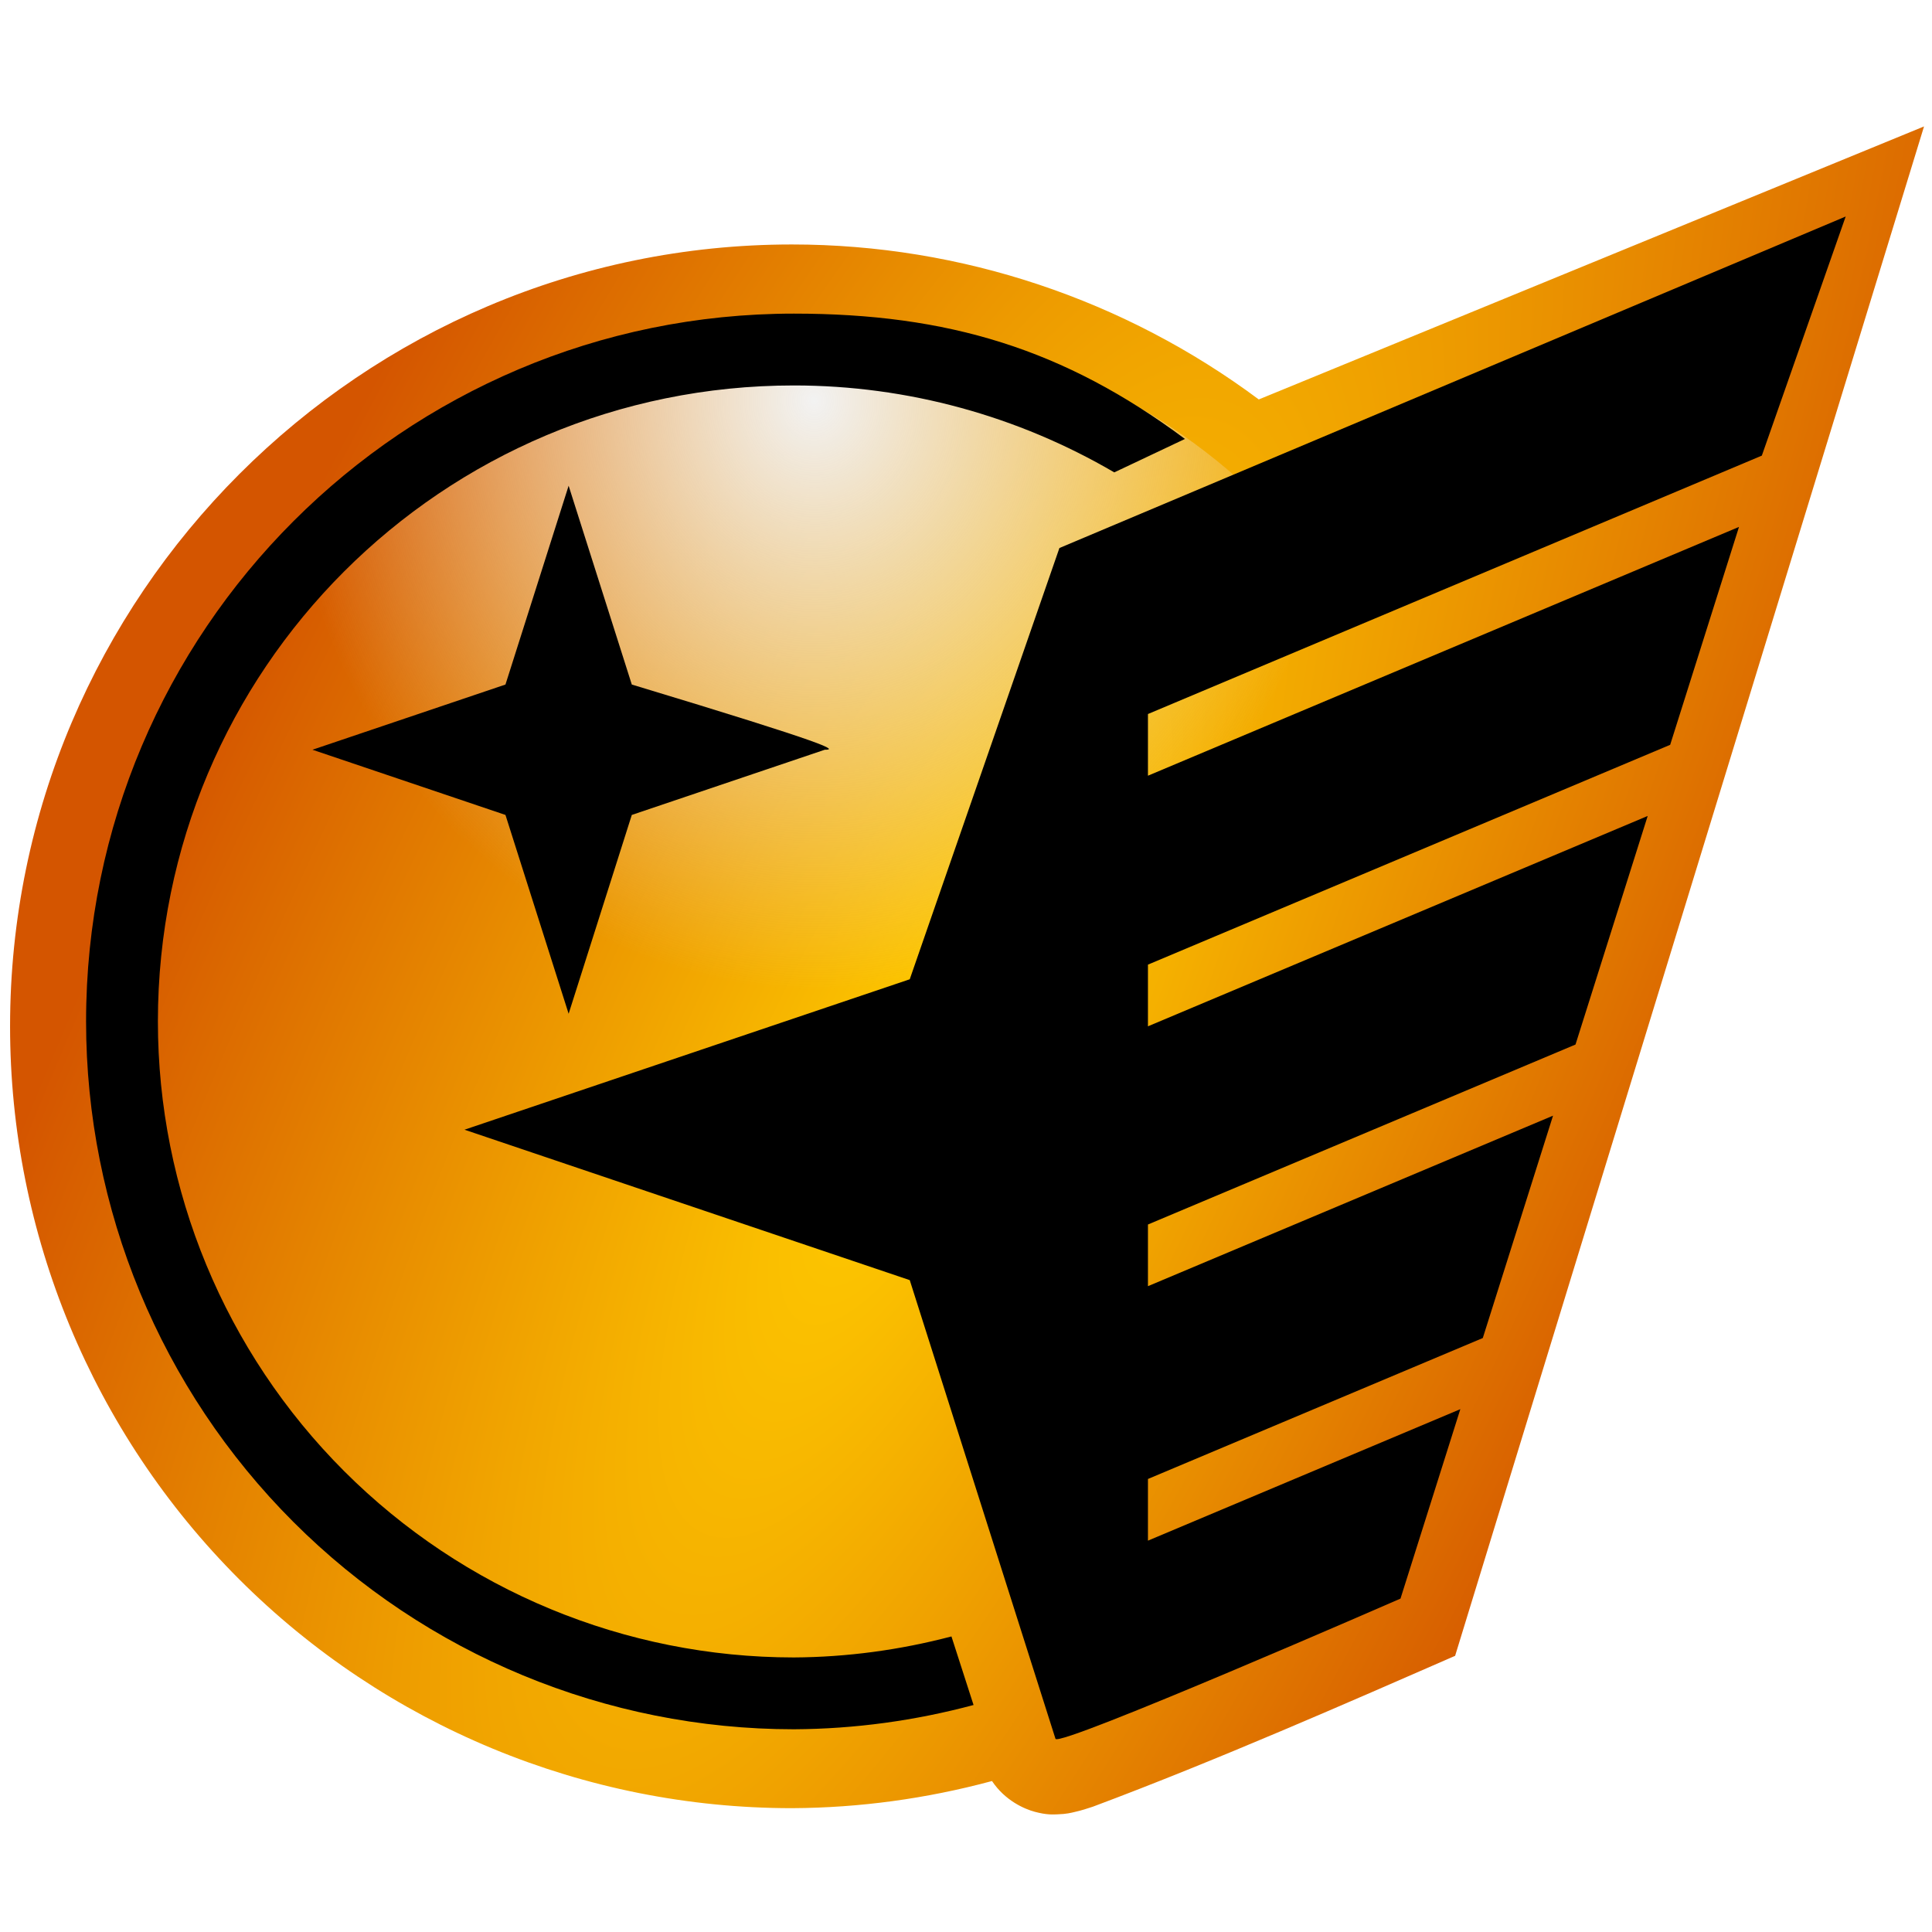
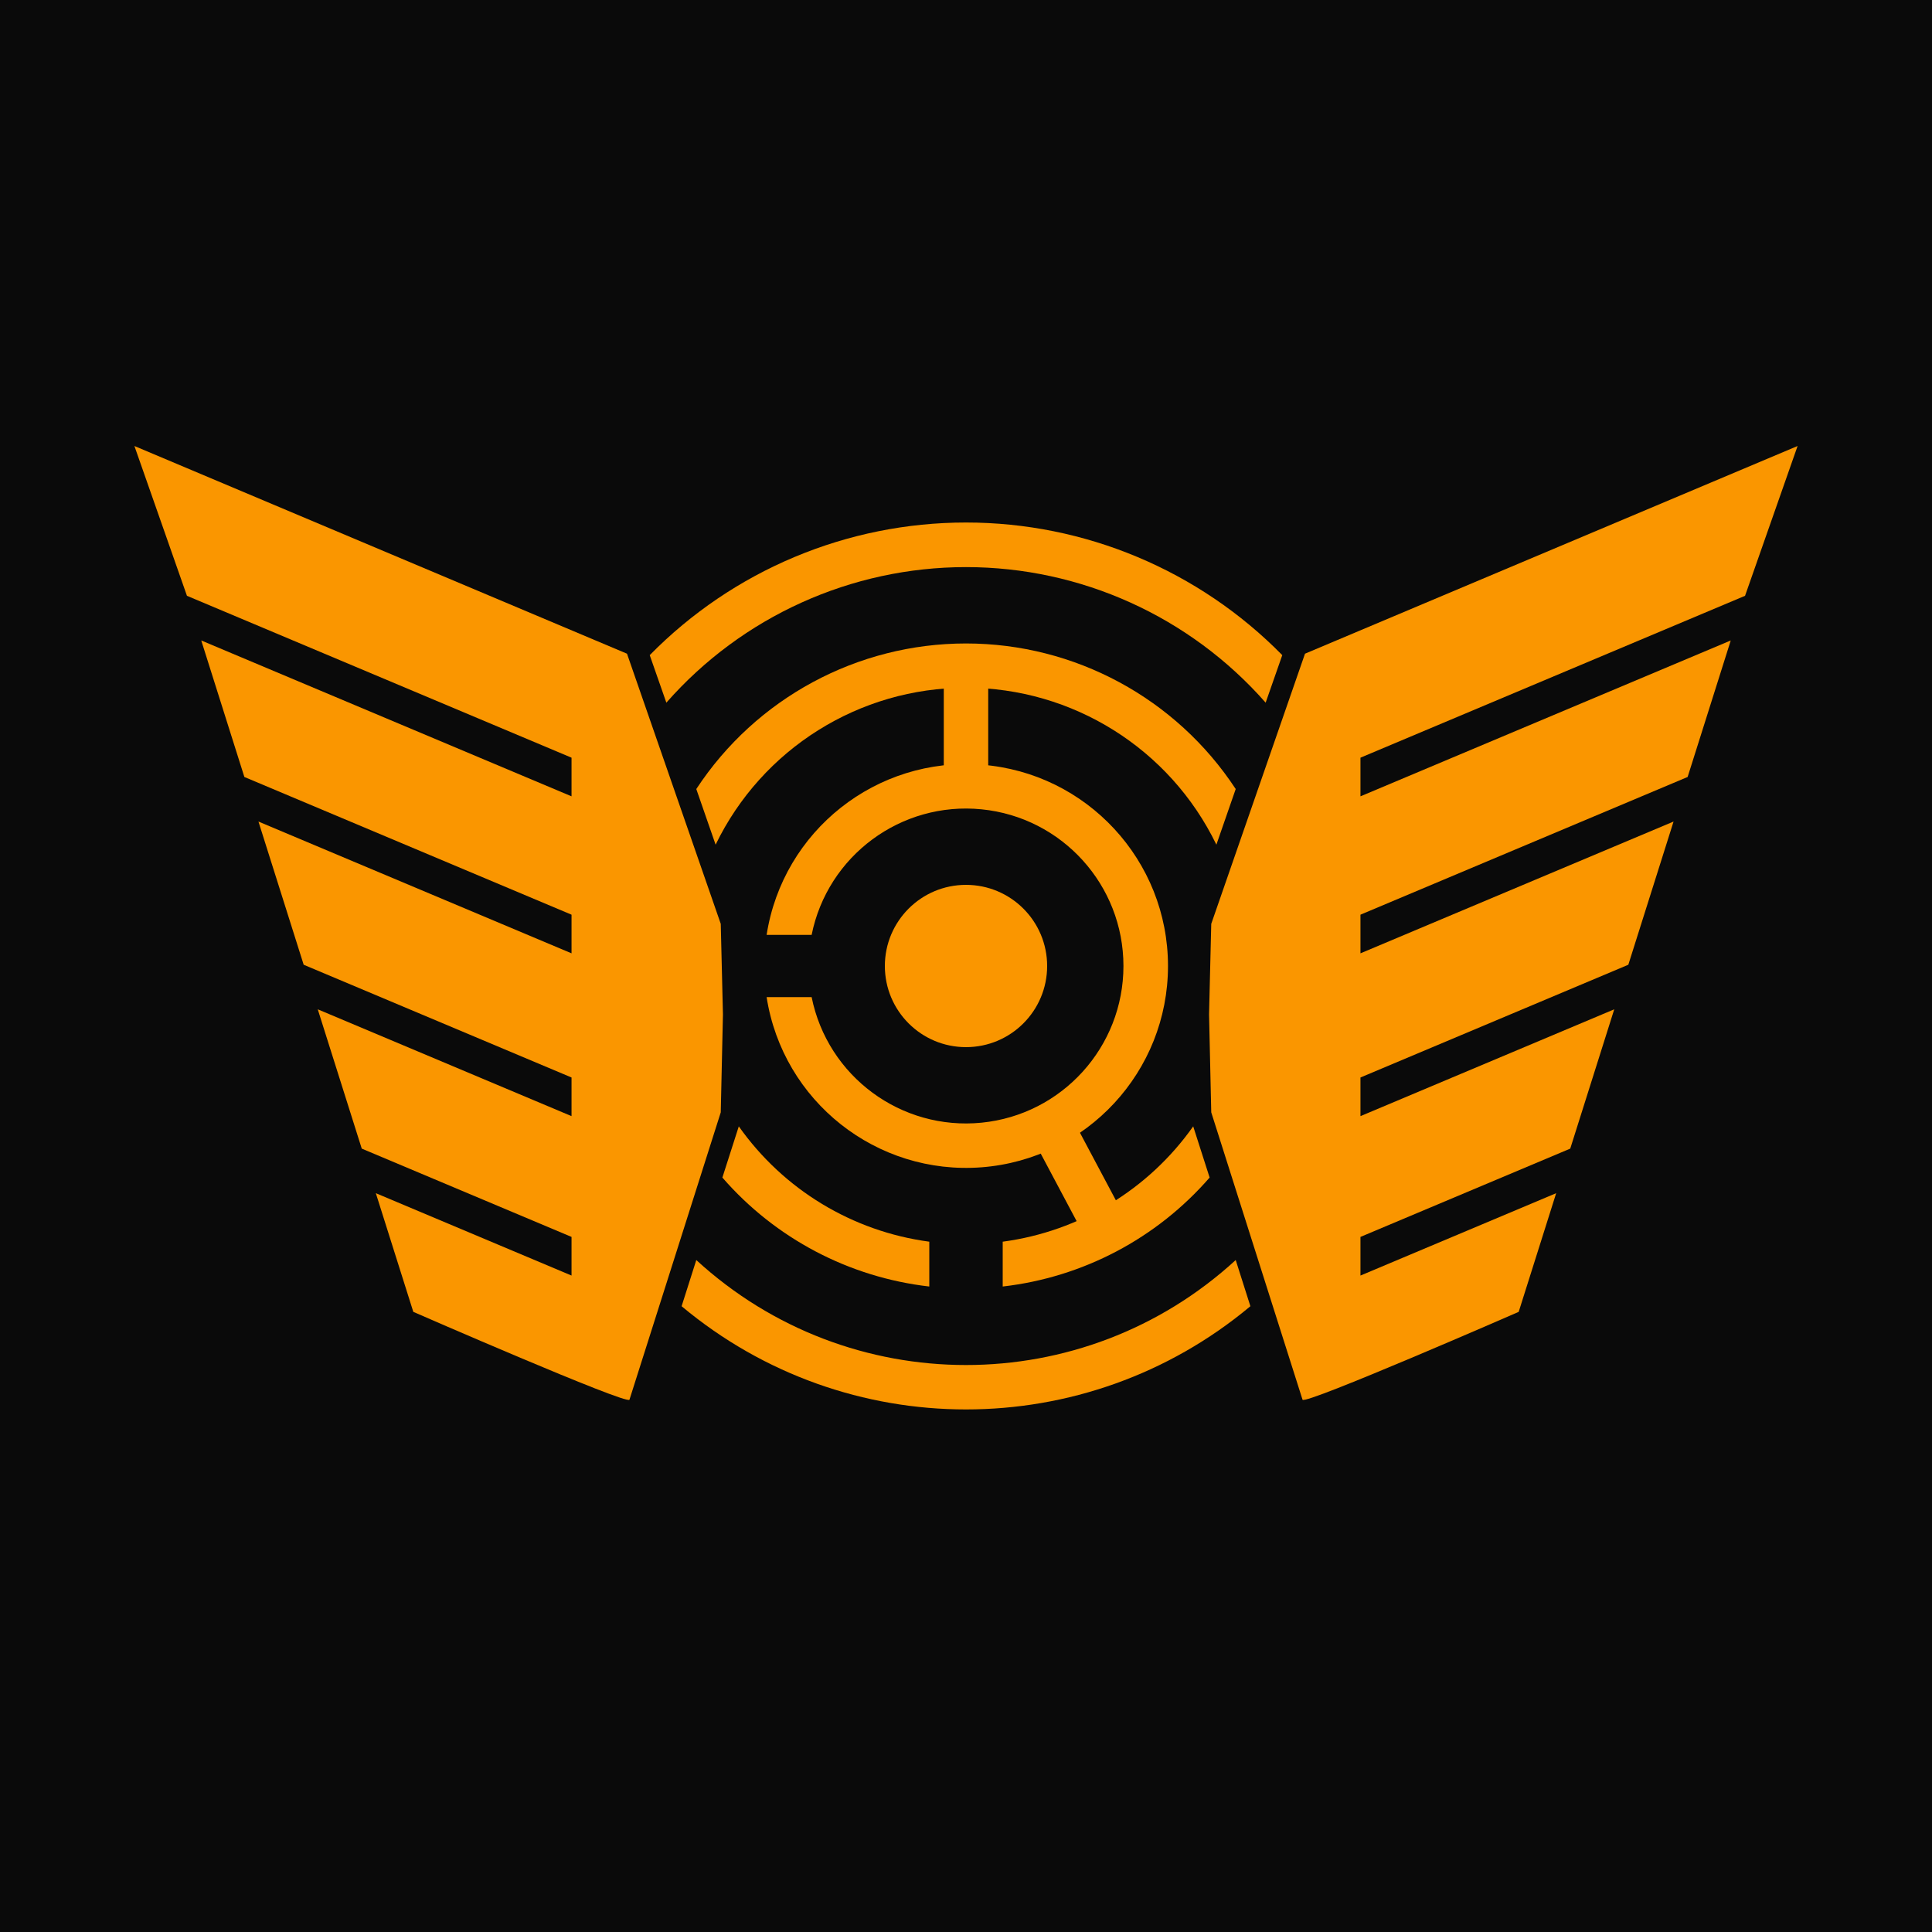
- <svg xmlns="http://www.w3.org/2000/svg" xmlns:xlink="http://www.w3.org/1999/xlink" viewBox="0 0 1000 1000" preserveAspectRatio="xMidYMid meet" version="1.1" id="svg4">
-   <defs id="defs8">
-     <linearGradient id="linearGradient5837">
-       <stop style="stop-color:#ffcc00;stop-opacity:1" offset="0" id="stop5833" />
-       <stop style="stop-color:#d45500;stop-opacity:1" offset="1" id="stop5835" />
-     </linearGradient>
-     <linearGradient id="linearGradient5006">
-       <stop style="stop-color:#f2f2f2;stop-opacity:1;" offset="0" id="stop5002" />
-       <stop style="stop-color:#f2f2f2;stop-opacity:0;" offset="1" id="stop5004" />
-     </linearGradient>
-     <linearGradient id="linearGradient5085">
-       <stop style="stop-color:#ffcc00;stop-opacity:1;" offset="0" id="stop5083" />
-     </linearGradient>
-     <linearGradient id="linearGradient3085">
-       <stop style="stop-color:#000000;stop-opacity:1;" offset="0" id="stop3083" />
-     </linearGradient>
-     <radialGradient xlink:href="#linearGradient5006" id="radialGradient5008" cx="425.712" cy="324.441" fx="425.712" fy="324.441" r="333.709" gradientTransform="matrix(0.02420945,0.9141225,-0.8227515,0.02117851,677.9829,-188.5856)" gradientUnits="userSpaceOnUse" />
-     <radialGradient xlink:href="#linearGradient5837" id="radialGradient5831" cx="474.644" cy="551.905" fx="474.644" fy="551.905" r="519.201" gradientTransform="matrix(1.123227,-2.365017,0.7535116,0.3578683,-474.3556,1469.335)" gradientUnits="userSpaceOnUse" />
-     <radialGradient xlink:href="#linearGradient5837" id="radialGradient6111" gradientUnits="userSpaceOnUse" gradientTransform="matrix(1.123227,-2.365017,0.7535116,0.3578683,-474.3556,1469.335)" cx="474.644" cy="551.905" fx="474.644" fy="551.905" r="519.201" />
-     <radialGradient xlink:href="#linearGradient5837" id="radialGradient6113" gradientUnits="userSpaceOnUse" gradientTransform="matrix(1.123227,-2.365017,0.7535116,0.3578683,-474.3556,1469.335)" cx="474.644" cy="551.905" fx="474.644" fy="551.905" r="519.201" />
-   </defs>
-   <g id="path845-8" style="fill:url(#radialGradient5831);fill-opacity:1" transform="matrix(0.957879,0,0,0.957879,19.12666,39.55852)">
-     <path style="color:#000000;fill:url(#radialGradient6111);fill-opacity:1;fill-rule:evenodd;stroke-width:80;-inkscape-stroke:none;paint-order:fill markers stroke" d="m 407.949,130.803 c -211.007,4e-5 -382.477,171.47 -382.477,382.477 0,101.432 40.303,198.731 112.026,270.455 71.723,71.723 169.019,112.024 270.451,112.024 h 0.052 0.052 c 32.827,-0.172 65.401,-4.654 96.975,-13.114 l -0.81,-2.512 a 371.939,379.421 0 0 0 35.6,-11.078 l 9.491,29.87 c 2.092,4.689 186.426,-75.773 186.426,-75.773 l 41.395,-97.317 -84.76,39.039 a 371.939,379.421 0 0 0 29.661,-39.15 l 57.504,-26.201 37.224,-102.284 -44.601,20.859 a 371.939,379.421 0 0 0 5.84,-27.39 l 40.864,-18.794 40.337,-112.385 -72.752,34.139 a 371.939,379.421 0 0 0 -2.076,-24.497 l 77.202,-35.855 44.394,-125.548 -144.291,67.776 a 371.939,379.421 0 0 0 -8.853,-21.425 l 155.536,-72.618 47.056,-134.194 -260.133,116.093 a 371.939,379.421 0 0 0 -16.012,-17.682 l 57.587,-25.073 -69.781,13.101 a 371.939,379.421 0 0 0 -31.965,-26.899 l 1.224,-0.221 C 570.957,157.944 491.063,130.805 407.951,130.803 Z" id="path5747" />
-     <path style="color:#000000;fill:url(#radialGradient6113);fill-opacity:1;fill-rule:evenodd;-inkscape-stroke:none;paint-order:fill markers stroke" d="M 1019.699,27.018 660.225,174.547 C 588.039,120.792 499.771,90.806 407.953,90.803 h -0.002 -0.002 C 175.272,90.803 -14.527,280.602 -14.527,513.279 c 0,112.028 44.527,219.525 123.742,298.74 79.215,79.215 186.707,123.74 298.734,123.74 H 408 h 0.158 l 0.104,-0.002 c 36.329,-0.19 72.313,-5.15 107.119,-14.477 l 0.688,-0.184 c 7.099,10.634 17.56,15.128 23.086,16.613 6.459,1.736 9.761,1.474 12.307,1.383 5.09,-0.183 7.109,-0.779 9.119,-1.234 4.019,-0.91 6.758,-1.817 10.018,-2.906 66.641,-24.906 138.986,-56.75 195.719,-81.506 z M 407.949,170.803 h 0.002 c 66.557,0.003 130.777,19.491 185.51,54.809 l 17.646,13.236 c 9.941,7.456 19.47,15.475 28.543,24.02 l 6.346,5.975 4.488,4.652 c 4.932,5.111 9.704,10.382 14.311,15.805 l 19.41,22.848 202.748,-90.482 -10.771,30.717 -175.996,82.17 16.146,35.955 c 2.834,6.312 5.479,12.712 7.93,19.191 l 15.293,40.43 96.795,-45.465 -6.883,19.463 -88.186,40.955 3.357,28.736 c 0.853,7.299 1.474,14.624 1.861,21.965 l 3.137,59.346 39.385,-18.48 -2.135,5.947 -44.66,20.539 -3.627,20.66 c -1.448,8.248 -3.194,16.436 -5.234,24.551 l -19.387,77.094 -18.994,8.654 -6.336,9.594 c -8.09,12.253 -16.95,23.949 -26.525,35.014 l 41.209,54.828 c -12.263,5.334 -37.737,16.47 -75.559,32.408 -19.276,8.123 -37.075,15.388 -52.799,21.678 l -9.705,-30.545 -39.264,14.447 c -10.406,3.828 -20.991,7.122 -31.715,9.869 l -41.199,10.553 0.15,0.465 c -15.017,2.113 -30.162,3.274 -45.357,3.355 C 317.071,855.741 229.999,819.665 165.783,755.449 101.552,691.218 65.473,604.116 65.473,513.279 c 0,-189.337 153.14,-342.477 342.477,-342.477 z" id="path5749" />
+ <svg xmlns="http://www.w3.org/2000/svg" viewBox="0 0 1000 1000" preserveAspectRatio="xMidYMid meet">
+   <rect width="1000" height="1000" fill="#0a0a0a" />
+   <g fill="#FA9600" stroke="none">
+     <path d="M 336.3,339.1 A 229.5,229.5 0 0,1 663.7,339.1 L 655.1,363.7 A 206.5,206.5 0 0,0 344.9,363.7 Z" />
+     <path d="M 647.2,676.1 A 229.5,229.5 0 0,1 352.8,676.1 L 360.4,652.2 A 206.5,206.5 0 0,0 639.6,652.2 Z" />
+     <path d="M 360.4,408.4 A 167.0,167.0 0 0,1 639.6,408.4 L 629.6,437.2 A 144.0,144.0 0 0,0 370.4,437.2 Z" />
+     <path d="M 626.1,609.5 A 167.0,167.0 0 0,1 519.0,665.9 L 519.0,642.7 A 144.0,144.0 0 0,0 617.6,583.0 Z" />
+     <path d="M 481.0,665.9 A 167.0,167.0 0 0,1 373.9,609.5 L 382.4,583.0 A 144.0,144.0 0 0,0 481.0,642.7 Z" />
+     <path d="M 396.8,483.9 A 104.5,104.5 0 1,1 396.8,516.1 L 420.1,516.1 A 81.5,81.5 0 1,0 420.1,483.9 Z" />
+     <rect x="488.5" y="353.0" width="23" height="45.5" />
+     <rect x="-11.5" y="-22.8" width="23" height="45.5" transform="translate(558.4,609.7) rotate(152.0)" />
+     <circle cx="500" cy="500" r="42.0" />
+     <g transform="translate(31.32, 36.62) scale(2)">
+       <g transform="matrix(0.427557, 0, 0, 0.427557, 81.18131, 139.3194)">
+         <path d="M 861.578 -98.713 L 563.415 27.001 L 506.665 190.535 L 505.339 245.337 L 506.665 304.623 L 561.925 478.568 C 563.395 481.868 692.759 425.398 692.759 425.398 L 715.449 353.554 L 596.985 403.418 L 596.985 380.027 L 723.969 326.579 L 750.602 242.257 L 596.985 306.917 L 596.985 283.529 L 759.122 215.283 L 786.5 128.605 L 596.985 208.373 L 596.985 184.984 L 795.021 101.627 L 821.117 18.997 L 596.985 113.34 L 596.985 89.95 L 829.777 -8.038 L 861.578 -98.713 Z" />
+       </g>
+     </g>
+     <g transform="translate(1000, 0) scale(-1, 1)">
+       <g transform="translate(31.32, 36.62) scale(2)">
+         <g transform="matrix(0.427557, 0, 0, 0.427557, 81.18131, 139.3194)">
+           <path d="M 861.578 -98.713 L 563.415 27.001 L 506.665 190.535 L 505.339 245.337 L 506.665 304.623 L 561.925 478.568 C 563.395 481.868 692.759 425.398 692.759 425.398 L 715.449 353.554 L 596.985 403.418 L 596.985 380.027 L 723.969 326.579 L 750.602 242.257 L 596.985 306.917 L 596.985 283.529 L 759.122 215.283 L 786.5 128.605 L 596.985 208.373 L 596.985 184.984 L 795.021 101.627 L 821.117 18.997 L 596.985 113.34 L 596.985 89.95 L 829.777 -8.038 L 861.578 -98.713 Z" />
+         </g>
+       </g>
+     </g>
  </g>
-   <ellipse style="fill:url(#radialGradient5008);fill-opacity:1;fill-rule:evenodd;stroke:none;stroke-width:23.532;stroke-miterlimit:4;stroke-dasharray:none;stroke-dashoffset:0;stroke-opacity:1;paint-order:fill markers stroke" id="path4868" cx="409.262" cy="434.469" rx="319.653" ry="270.774" />
-   <path id="path951-1" style="fill:#000000;stroke-width:0.273" d="m 294.322,251.412 -4.676,14.717 -28.02,88.187 -99.889,33.747 99.889,33.747 32.697,102.905 32.696,-102.905 99.888,-33.747 c 6.255,0.051 5.476,-1.907 -99.888,-33.747 z" />
-   <path id="path16357" style="color:#000000;fill:#000000;fill-rule:evenodd;stroke-width:0.886;-inkscape-stroke:none;paint-order:fill markers stroke" d="m 410.92,162.332 c -202.119,3e-5 -366.368,164.249 -366.368,366.368 2e-6,97.16 38.605,190.36 107.307,259.062 68.702,68.702 161.901,107.306 259.06,107.306 h 0.049 0.049 c 31.444,-0.164 62.648,-4.457 92.892,-12.562 L 492.469,847.019 C 465.877,854.01 438.482,857.744 410.866,857.892 323.571,857.877 239.874,823.202 178.146,761.474 116.405,699.733 81.728,616.014 81.728,528.7 c -1e-5,-182.028 147.164,-329.194 329.192,-329.194 59.007,0.002 116.083,15.911 165.831,44.998 l 36.581,-17.305 C 550.71,180.565 490.531,162.335 410.92,162.332 Z" />
-   <path id="path7520-2" style="fill:#000000;fill-opacity:1;fill-rule:evenodd;stroke-width:62.423;paint-order:fill markers stroke" d="m 955.324,112.061 -406.971,171.596 -77.469,223.213 -230.467,77.859 230.467,77.863 75.438,237.424 c 2.004,4.492 178.574,-72.58 178.574,-72.58 l 30.971,-98.057 -161.688,68.059 V 765.514 L 767.496,692.561 803.85,577.467 594.18,665.723 V 633.799 L 815.479,540.648 852.846,422.338 594.18,531.217 V 499.291 L 864.477,385.516 900.1,272.73 594.18,401.502 V 369.576 L 911.92,235.83 Z" />
</svg>
